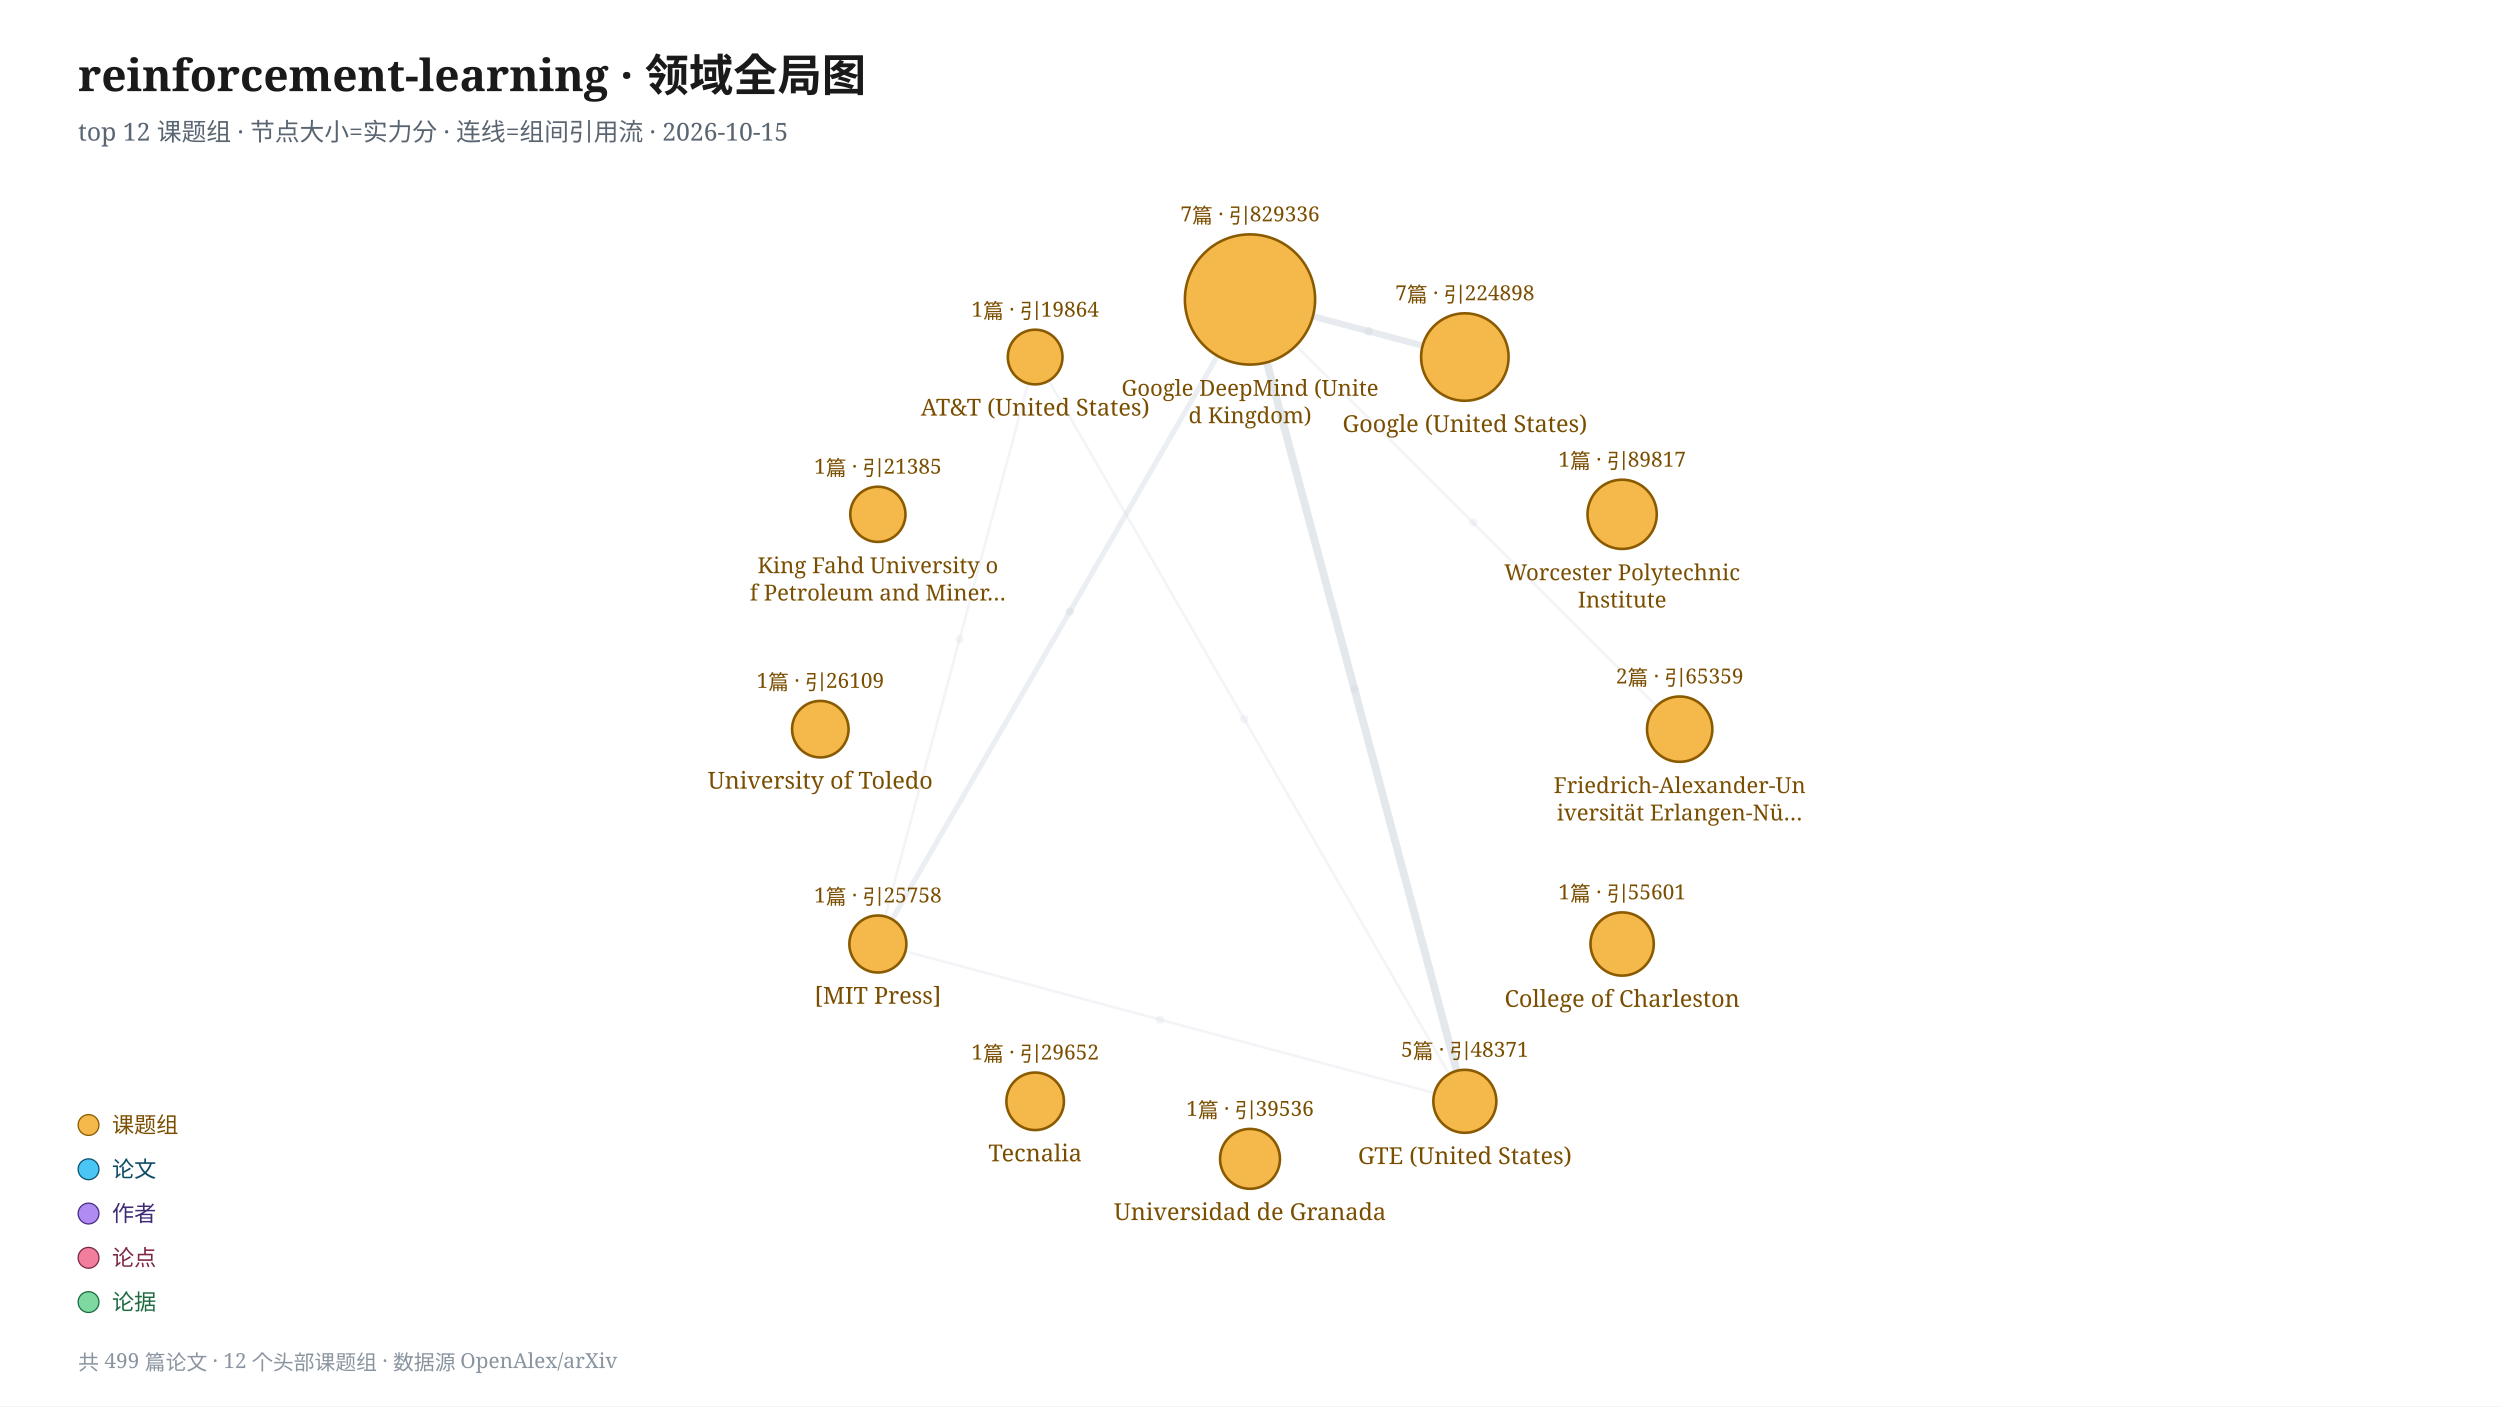
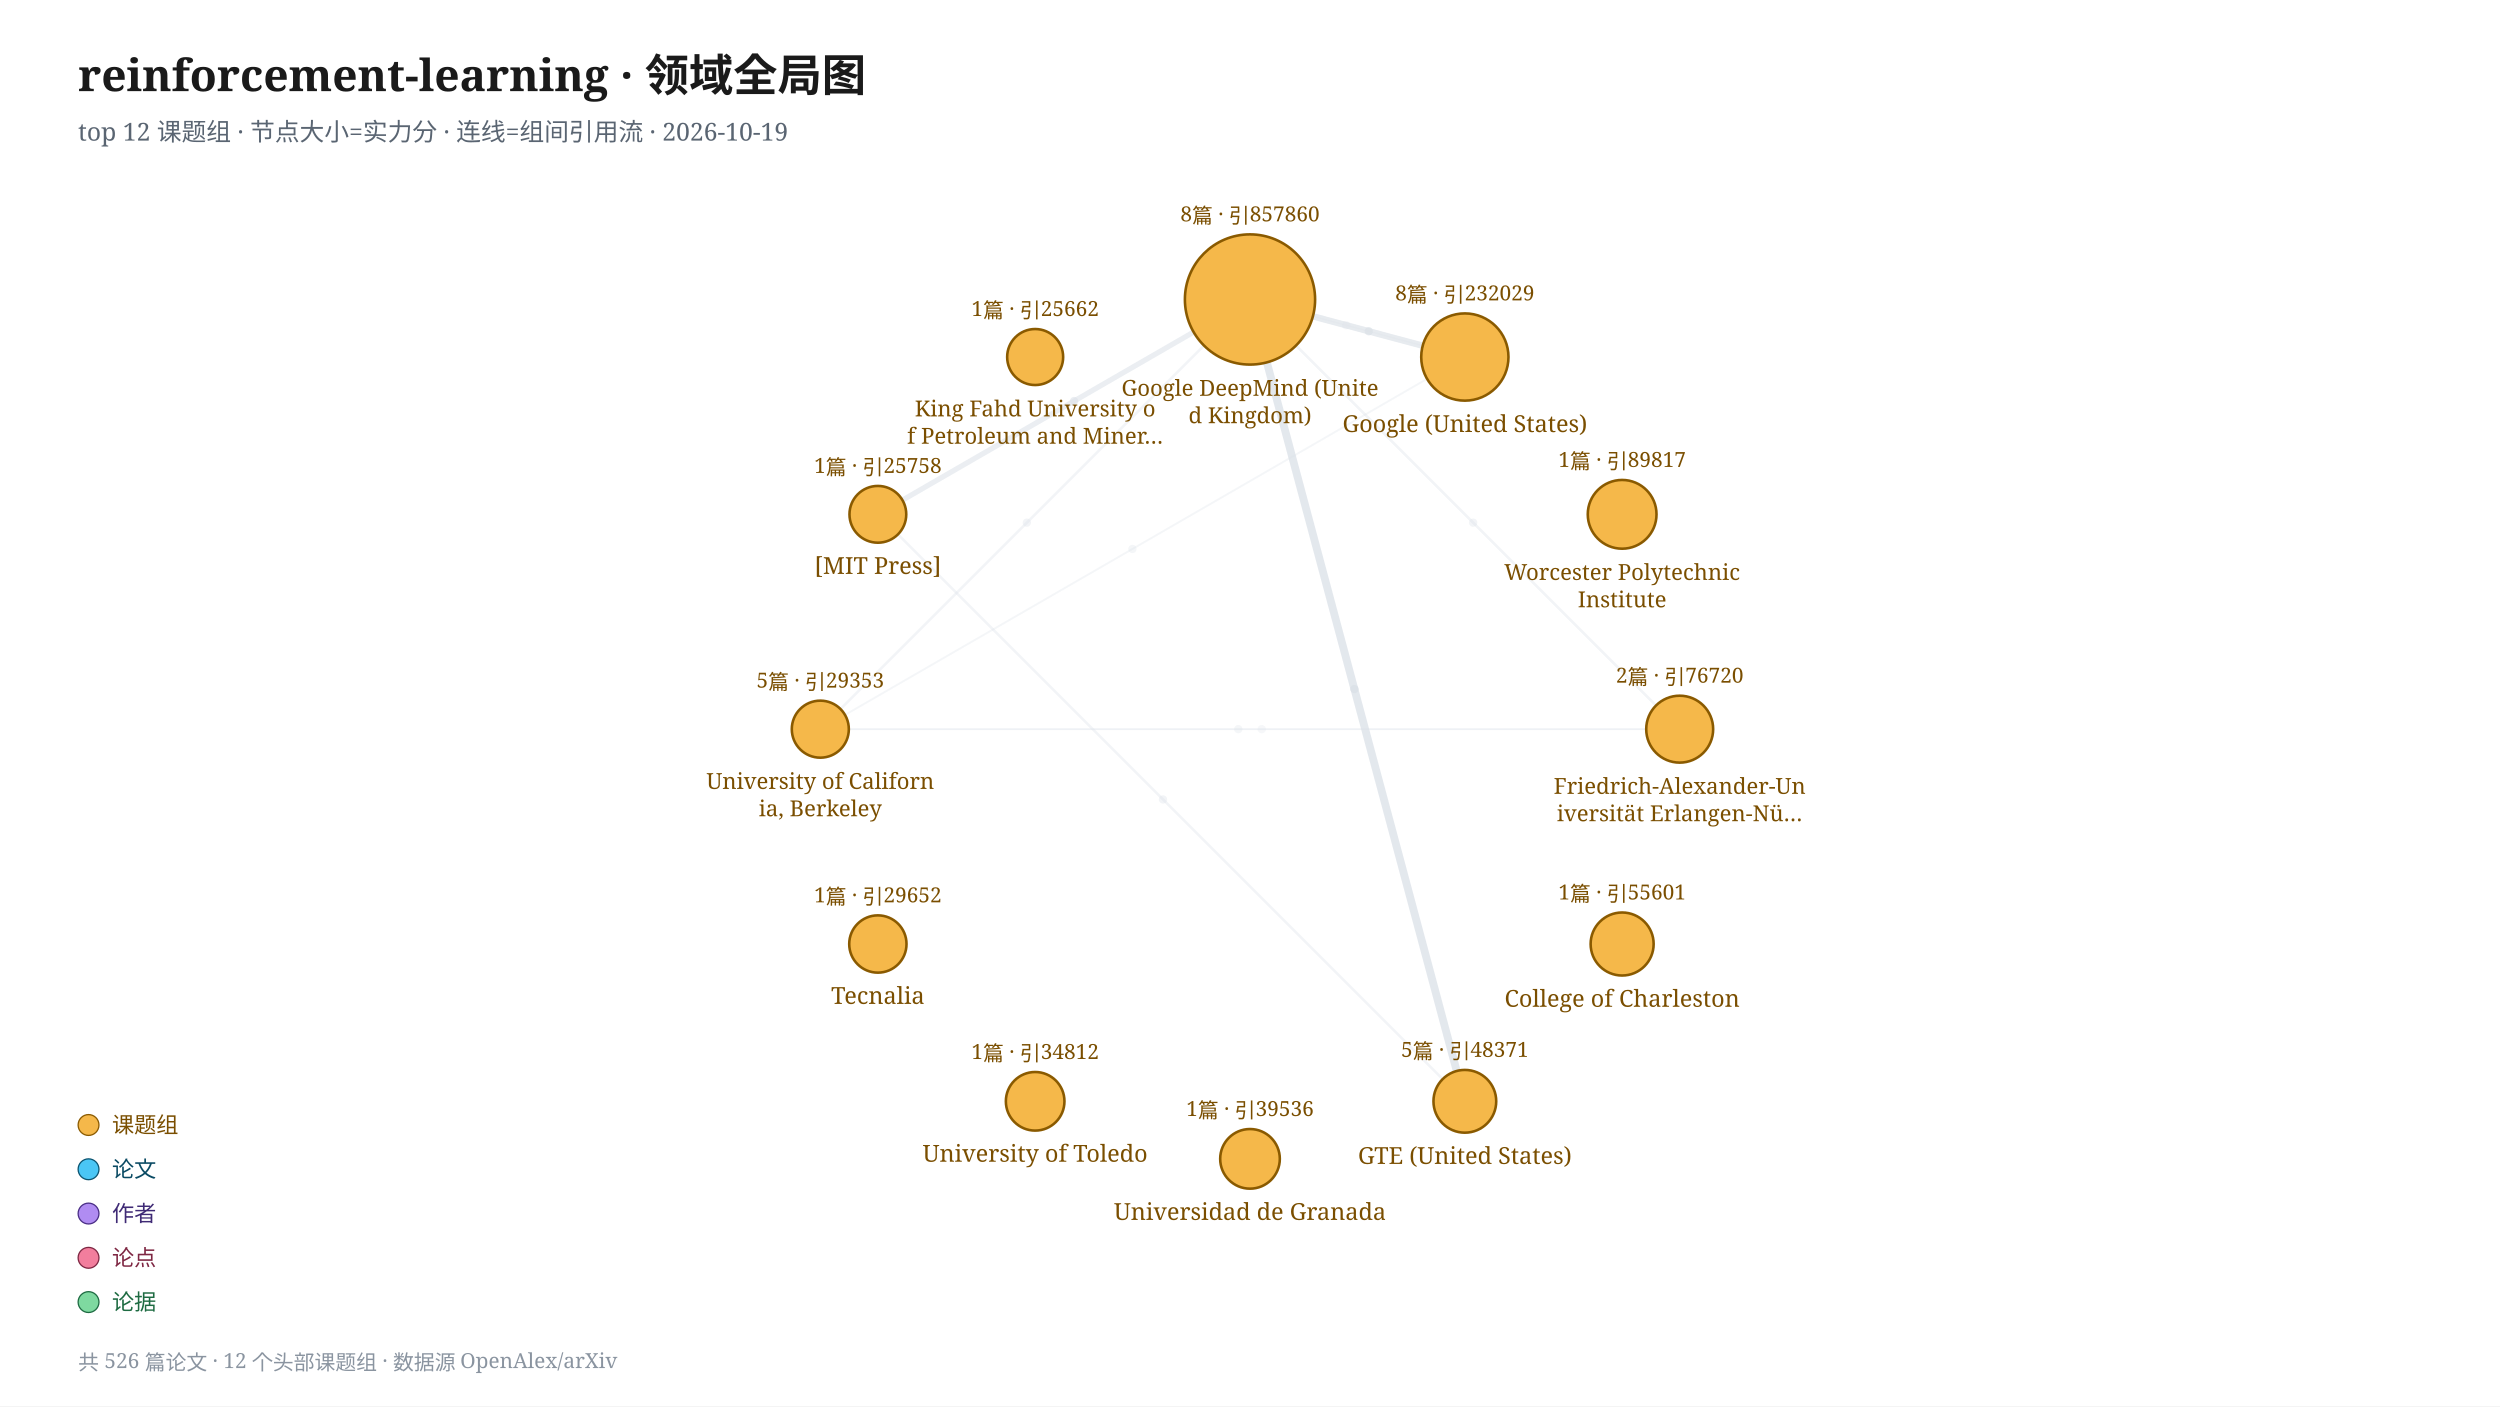
<svg xmlns="http://www.w3.org/2000/svg" width="1920" height="1080" viewBox="0 0 1920 1080">
  <defs>
    <filter id="glow">
      <feGaussianBlur stdDeviation="9" result="b" />
      <feMerge>
        <feMergeNode in="b" />
        <feMergeNode in="SourceGraphic" />
      </feMerge>
    </filter>
    <filter id="soft">
      <feGaussianBlur stdDeviation="4" result="b" />
      <feMerge>
        <feMergeNode in="b" />
        <feMergeNode in="SourceGraphic" />
      </feMerge>
    </filter>
  </defs>
  <rect width="1920" height="1080" fill="#FFFFFF" />
  <text x="60" y="70" fill="#1A1A1A" font-family="Georgia, 'Songti SC', serif" font-size="34" font-weight="bold">reinforcement-learning · 领域全局图</text>
-   <text x="60" y="108" fill="#5A6572" font-family="Georgia, serif" font-size="19">top 12 课题组 · 节点大小=实力分 · 连线=组间引用流 · 2026-10-15</text>
-   <line x1="960.0" y1="230.0" x2="674.2" y2="725.0" stroke="#DAE0E7" stroke-width="4.0" opacity="0.55" />
-   <circle cx="821.6" cy="469.7" r="3.2" fill="#DAE0E7" opacity="0.55" />
+   <text x="60" y="108" fill="#5A6572" font-family="Georgia, serif" font-size="19">top 12 课题组 · 节点大小=实力分 · 连线=组间引用流 · 2026-10-19</text>
+   <line x1="960.0" y1="230.0" x2="674.2" y2="395.0" stroke="#DAE0E7" stroke-width="4.038" opacity="0.554" />
+   <circle cx="824.9" cy="308.0" r="3.2" fill="#DAE0E7" opacity="0.554" />
  <line x1="960.0" y1="230.0" x2="1125.0" y2="845.8" stroke="#DAE0E7" stroke-width="6.0" opacity="0.75" />
  <circle cx="1040.2" cy="529.2" r="3.2" fill="#DAE0E7" opacity="0.75" />
-   <line x1="674.2" y1="725.0" x2="1125.0" y2="845.8" stroke="#DAE0E7" stroke-width="2.0" opacity="0.35" />
-   <circle cx="890.9" cy="783.1" r="3.2" fill="#DAE0E7" opacity="0.35" />
-   <line x1="1290.0" y1="560.0" x2="960.0" y2="230.0" stroke="#DAE0E7" stroke-width="2.0" opacity="0.35" />
-   <circle cx="1131.4" cy="401.4" r="3.2" fill="#DAE0E7" opacity="0.35" />
+   <line x1="674.2" y1="395.0" x2="1125.0" y2="845.8" stroke="#DAE0E7" stroke-width="2.0" opacity="0.35" />
+   <circle cx="893.2" cy="614.0" r="3.2" fill="#DAE0E7" opacity="0.35" />
+   <line x1="1290.0" y1="560.0" x2="960.0" y2="230.0" stroke="#DAE0E7" stroke-width="2.038" opacity="0.354" />
+   <circle cx="1131.4" cy="401.4" r="3.2" fill="#DAE0E7" opacity="0.354" />
  <line x1="1125.0" y1="274.2" x2="960.0" y2="230.0" stroke="#DAE0E7" stroke-width="5.0" opacity="0.65" />
  <circle cx="1051.2" cy="254.4" r="3.2" fill="#DAE0E7" opacity="0.65" />
-   <line x1="795.0" y1="274.2" x2="1125.0" y2="845.8" stroke="#DAE0E7" stroke-width="2.0" opacity="0.35" />
-   <circle cx="955.5" cy="552.2" r="3.2" fill="#DAE0E7" opacity="0.35" />
-   <line x1="795.0" y1="274.2" x2="674.2" y2="725.0" stroke="#DAE0E7" stroke-width="2.0" opacity="0.35" />
-   <circle cx="736.9" cy="490.9" r="3.2" fill="#DAE0E7" opacity="0.35" />
+   <line x1="630.0" y1="560.0" x2="960.0" y2="230.0" stroke="#DAE0E7" stroke-width="2.0" opacity="0.35" />
+   <circle cx="788.6" cy="401.4" r="3.2" fill="#DAE0E7" opacity="0.35" />
+   <line x1="630.0" y1="560.0" x2="1125.0" y2="274.2" stroke="#DAE0E7" stroke-width="1.462" opacity="0.296" />
+   <circle cx="869.7" cy="421.6" r="3.2" fill="#DAE0E7" opacity="0.296" />
+   <line x1="630.0" y1="560.0" x2="1290.0" y2="560.0" stroke="#DAE0E7" stroke-width="1.462" opacity="0.296" />
+   <circle cx="951.0" cy="560.0" r="3.2" fill="#DAE0E7" opacity="0.296" />
+   <line x1="1290.0" y1="560.0" x2="630.0" y2="560.0" stroke="#DAE0E7" stroke-width="1.038" opacity="0.254" />
+   <circle cx="969.0" cy="560.0" r="3.2" fill="#DAE0E7" opacity="0.254" />
+   <line x1="960.0" y1="230.0" x2="1125.0" y2="274.2" stroke="#DAE0E7" stroke-width="1.038" opacity="0.254" />
+   <circle cx="1033.8" cy="249.8" r="3.2" fill="#DAE0E7" opacity="0.254" />
  <circle cx="960.0" cy="230.0" r="50.0" fill="#F5B84A" stroke="#8A5A00" stroke-width="2" opacity="1.0" />
  <text x="960.0" y="304.0" text-anchor="middle" fill="#7A4E00" font-family="Georgia, serif" font-size="17" opacity="1.0">Google DeepMind (Unite</text>
  <text x="960.0" y="325.0" text-anchor="middle" fill="#7A4E00" font-family="Georgia, serif" font-size="17" opacity="1.0">d Kingdom)</text>
-   <text x="960.0" y="170.0" text-anchor="middle" fill="#7A4E00" font-family="Georgia, serif" font-size="16" opacity="1.0">7篇 · 引829336</text>
-   <circle cx="1125.0" cy="274.2" r="33.6" fill="#F5B84A" stroke="#8A5A00" stroke-width="2" opacity="1.0" />
+   <text x="960.0" y="170.0" text-anchor="middle" fill="#7A4E00" font-family="Georgia, serif" font-size="16" opacity="1.0">8篇 · 引857860</text>
+   <circle cx="1125.0" cy="274.2" r="33.5" fill="#F5B84A" stroke="#8A5A00" stroke-width="2" opacity="1.0" />
  <text x="1125.0" y="331.8" text-anchor="middle" fill="#7A4E00" font-family="Georgia, serif" font-size="18" opacity="1.0">Google (United States)</text>
-   <text x="1125.0" y="230.6" text-anchor="middle" fill="#7A4E00" font-family="Georgia, serif" font-size="16" opacity="1.0">7篇 · 引224898</text>
-   <circle cx="1245.8" cy="395.0" r="26.6" fill="#F5B84A" stroke="#8A5A00" stroke-width="2" opacity="1.0" />
-   <text x="1245.8" y="445.6" text-anchor="middle" fill="#7A4E00" font-family="Georgia, serif" font-size="17" opacity="1.0">Worcester Polytechnic </text>
-   <text x="1245.8" y="466.6" text-anchor="middle" fill="#7A4E00" font-family="Georgia, serif" font-size="17" opacity="1.0">Institute</text>
-   <text x="1245.8" y="358.4" text-anchor="middle" fill="#7A4E00" font-family="Georgia, serif" font-size="16" opacity="1.0">1篇 · 引89817</text>
-   <circle cx="1290.0" cy="560.0" r="25.1" fill="#F5B84A" stroke="#8A5A00" stroke-width="2" opacity="1.0" />
-   <text x="1290.0" y="609.1" text-anchor="middle" fill="#7A4E00" font-family="Georgia, serif" font-size="17" opacity="1.0">Friedrich-Alexander-Un</text>
-   <text x="1290.0" y="630.1" text-anchor="middle" fill="#7A4E00" font-family="Georgia, serif" font-size="17" opacity="1.0">iversität Erlangen-Nü…</text>
-   <text x="1290.0" y="524.9" text-anchor="middle" fill="#7A4E00" font-family="Georgia, serif" font-size="16" opacity="1.0">2篇 · 引65359</text>
-   <circle cx="1245.8" cy="725.0" r="24.3" fill="#F5B84A" stroke="#8A5A00" stroke-width="2" opacity="1.0" />
-   <text x="1245.8" y="773.3" text-anchor="middle" fill="#7A4E00" font-family="Georgia, serif" font-size="18" opacity="1.0">College of Charleston</text>
-   <text x="1245.8" y="690.7" text-anchor="middle" fill="#7A4E00" font-family="Georgia, serif" font-size="16" opacity="1.0">1篇 · 引55601</text>
-   <circle cx="1125.0" cy="845.8" r="24.2" fill="#F5B84A" stroke="#8A5A00" stroke-width="2" opacity="1.0" />
-   <text x="1125.0" y="894.0" text-anchor="middle" fill="#7A4E00" font-family="Georgia, serif" font-size="18" opacity="1.0">GTE (United States)</text>
-   <text x="1125.0" y="811.6" text-anchor="middle" fill="#7A4E00" font-family="Georgia, serif" font-size="16" opacity="1.0">5篇 · 引48371</text>
-   <circle cx="960.0" cy="890.0" r="23.0" fill="#F5B84A" stroke="#8A5A00" stroke-width="2" opacity="1.0" />
-   <text x="960.0" y="937.0" text-anchor="middle" fill="#7A4E00" font-family="Georgia, serif" font-size="18" opacity="1.0">Universidad de Granada</text>
-   <text x="960.0" y="857.0" text-anchor="middle" fill="#7A4E00" font-family="Georgia, serif" font-size="16" opacity="1.0">1篇 · 引39536</text>
-   <circle cx="795.0" cy="845.8" r="22.1" fill="#F5B84A" stroke="#8A5A00" stroke-width="2" opacity="1.0" />
-   <text x="795.0" y="891.9" text-anchor="middle" fill="#7A4E00" font-family="Georgia, serif" font-size="18" opacity="1.0">Tecnalia</text>
-   <text x="795.0" y="813.7" text-anchor="middle" fill="#7A4E00" font-family="Georgia, serif" font-size="16" opacity="1.0">1篇 · 引29652</text>
-   <circle cx="674.2" cy="725.0" r="21.9" fill="#F5B84A" stroke="#8A5A00" stroke-width="2" opacity="1.0" />
-   <text x="674.2" y="770.9" text-anchor="middle" fill="#7A4E00" font-family="Georgia, serif" font-size="18" opacity="1.0">[MIT Press]</text>
-   <text x="674.2" y="693.1" text-anchor="middle" fill="#7A4E00" font-family="Georgia, serif" font-size="16" opacity="1.0">1篇 · 引25758</text>
-   <circle cx="630.0" cy="560.0" r="21.7" fill="#F5B84A" stroke="#8A5A00" stroke-width="2" opacity="1.0" />
-   <text x="630.0" y="605.7" text-anchor="middle" fill="#7A4E00" font-family="Georgia, serif" font-size="18" opacity="1.0">University of Toledo</text>
-   <text x="630.0" y="528.3" text-anchor="middle" fill="#7A4E00" font-family="Georgia, serif" font-size="16" opacity="1.0">1篇 · 引26109</text>
-   <circle cx="674.2" cy="395.0" r="21.2" fill="#F5B84A" stroke="#8A5A00" stroke-width="2" opacity="1.0" />
-   <text x="674.2" y="440.2" text-anchor="middle" fill="#7A4E00" font-family="Georgia, serif" font-size="17" opacity="1.0">King Fahd University o</text>
-   <text x="674.2" y="461.2" text-anchor="middle" fill="#7A4E00" font-family="Georgia, serif" font-size="17" opacity="1.0">f Petroleum and Miner…</text>
-   <text x="674.2" y="363.8" text-anchor="middle" fill="#7A4E00" font-family="Georgia, serif" font-size="16" opacity="1.0">1篇 · 引21385</text>
-   <circle cx="795.0" cy="274.2" r="21.0" fill="#F5B84A" stroke="#8A5A00" stroke-width="2" opacity="1.0" />
-   <text x="795.0" y="319.2" text-anchor="middle" fill="#7A4E00" font-family="Georgia, serif" font-size="18" opacity="1.0">AT&amp;T (United States)</text>
-   <text x="795.0" y="243.2" text-anchor="middle" fill="#7A4E00" font-family="Georgia, serif" font-size="16" opacity="1.0">1篇 · 引19864</text>
+   <text x="1125.0" y="230.7" text-anchor="middle" fill="#7A4E00" font-family="Georgia, serif" font-size="16" opacity="1.0">8篇 · 引232029</text>
+   <circle cx="1245.8" cy="395.0" r="26.4" fill="#F5B84A" stroke="#8A5A00" stroke-width="2" opacity="1.0" />
+   <text x="1245.8" y="445.4" text-anchor="middle" fill="#7A4E00" font-family="Georgia, serif" font-size="17" opacity="1.0">Worcester Polytechnic </text>
+   <text x="1245.8" y="466.4" text-anchor="middle" fill="#7A4E00" font-family="Georgia, serif" font-size="17" opacity="1.0">Institute</text>
+   <text x="1245.8" y="358.6" text-anchor="middle" fill="#7A4E00" font-family="Georgia, serif" font-size="16" opacity="1.0">1篇 · 引89817</text>
+   <circle cx="1290.0" cy="560.0" r="25.7" fill="#F5B84A" stroke="#8A5A00" stroke-width="2" opacity="1.0" />
+   <text x="1290.0" y="609.7" text-anchor="middle" fill="#7A4E00" font-family="Georgia, serif" font-size="17" opacity="1.0">Friedrich-Alexander-Un</text>
+   <text x="1290.0" y="630.7" text-anchor="middle" fill="#7A4E00" font-family="Georgia, serif" font-size="17" opacity="1.0">iversität Erlangen-Nü…</text>
+   <text x="1290.0" y="524.3" text-anchor="middle" fill="#7A4E00" font-family="Georgia, serif" font-size="16" opacity="1.0">2篇 · 引76720</text>
+   <circle cx="1245.8" cy="725.0" r="24.2" fill="#F5B84A" stroke="#8A5A00" stroke-width="2" opacity="1.0" />
+   <text x="1245.8" y="773.2" text-anchor="middle" fill="#7A4E00" font-family="Georgia, serif" font-size="18" opacity="1.0">College of Charleston</text>
+   <text x="1245.8" y="690.8" text-anchor="middle" fill="#7A4E00" font-family="Georgia, serif" font-size="16" opacity="1.0">1篇 · 引55601</text>
+   <circle cx="1125.0" cy="845.8" r="24.1" fill="#F5B84A" stroke="#8A5A00" stroke-width="2" opacity="1.0" />
+   <text x="1125.0" y="893.9" text-anchor="middle" fill="#7A4E00" font-family="Georgia, serif" font-size="18" opacity="1.0">GTE (United States)</text>
+   <text x="1125.0" y="811.7" text-anchor="middle" fill="#7A4E00" font-family="Georgia, serif" font-size="16" opacity="1.0">5篇 · 引48371</text>
+   <circle cx="960.0" cy="890.0" r="22.9" fill="#F5B84A" stroke="#8A5A00" stroke-width="2" opacity="1.0" />
+   <text x="960.0" y="936.9" text-anchor="middle" fill="#7A4E00" font-family="Georgia, serif" font-size="18" opacity="1.0">Universidad de Granada</text>
+   <text x="960.0" y="857.1" text-anchor="middle" fill="#7A4E00" font-family="Georgia, serif" font-size="16" opacity="1.0">1篇 · 引39536</text>
+   <circle cx="795.0" cy="845.8" r="22.5" fill="#F5B84A" stroke="#8A5A00" stroke-width="2" opacity="1.0" />
+   <text x="795.0" y="892.2" text-anchor="middle" fill="#7A4E00" font-family="Georgia, serif" font-size="18" opacity="1.0">University of Toledo</text>
+   <text x="795.0" y="813.3" text-anchor="middle" fill="#7A4E00" font-family="Georgia, serif" font-size="16" opacity="1.0">1篇 · 引34812</text>
+   <circle cx="674.2" cy="725.0" r="22.0" fill="#F5B84A" stroke="#8A5A00" stroke-width="2" opacity="1.0" />
+   <text x="674.2" y="771.0" text-anchor="middle" fill="#7A4E00" font-family="Georgia, serif" font-size="18" opacity="1.0">Tecnalia</text>
+   <text x="674.2" y="693.0" text-anchor="middle" fill="#7A4E00" font-family="Georgia, serif" font-size="16" opacity="1.0">1篇 · 引29652</text>
+   <circle cx="630.0" cy="560.0" r="21.9" fill="#F5B84A" stroke="#8A5A00" stroke-width="2" opacity="1.0" />
+   <text x="630.0" y="605.9" text-anchor="middle" fill="#7A4E00" font-family="Georgia, serif" font-size="17" opacity="1.0">University of Californ</text>
+   <text x="630.0" y="626.9" text-anchor="middle" fill="#7A4E00" font-family="Georgia, serif" font-size="17" opacity="1.0">ia, Berkeley</text>
+   <text x="630.0" y="528.1" text-anchor="middle" fill="#7A4E00" font-family="Georgia, serif" font-size="16" opacity="1.0">5篇 · 引29353</text>
+   <circle cx="674.2" cy="395.0" r="21.8" fill="#F5B84A" stroke="#8A5A00" stroke-width="2" opacity="1.0" />
+   <text x="674.2" y="440.8" text-anchor="middle" fill="#7A4E00" font-family="Georgia, serif" font-size="18" opacity="1.0">[MIT Press]</text>
+   <text x="674.2" y="363.2" text-anchor="middle" fill="#7A4E00" font-family="Georgia, serif" font-size="16" opacity="1.0">1篇 · 引25758</text>
+   <circle cx="795.0" cy="274.2" r="21.5" fill="#F5B84A" stroke="#8A5A00" stroke-width="2" opacity="1.0" />
+   <text x="795.0" y="319.8" text-anchor="middle" fill="#7A4E00" font-family="Georgia, serif" font-size="17" opacity="1.0">King Fahd University o</text>
+   <text x="795.0" y="340.8" text-anchor="middle" fill="#7A4E00" font-family="Georgia, serif" font-size="17" opacity="1.0">f Petroleum and Miner…</text>
+   <text x="795.0" y="242.7" text-anchor="middle" fill="#7A4E00" font-family="Georgia, serif" font-size="16" opacity="1.0">1篇 · 引25662</text>
  <circle cx="68" cy="864" r="8" fill="#F5B84A" stroke="#8A5A00" />
  <text x="86" y="870" fill="#7A4E00" font-family="Georgia, serif" font-size="17">课题组</text>
  <circle cx="68" cy="898" r="8" fill="#4AC6F5" stroke="#0B5470" />
  <text x="86" y="904" fill="#0A4A63" font-family="Georgia, serif" font-size="17">论文</text>
  <circle cx="68" cy="932" r="8" fill="#B08CF2" stroke="#4A2E86" />
  <text x="86" y="938" fill="#3F2A75" font-family="Georgia, serif" font-size="17">作者</text>
  <circle cx="68" cy="966" r="8" fill="#F27E9D" stroke="#7E2743" />
  <text x="86" y="972" fill="#7E2743" font-family="Georgia, serif" font-size="17">论点</text>
  <circle cx="68" cy="1000" r="8" fill="#7ED9A0" stroke="#1E6B42" />
  <text x="86" y="1006" fill="#1E6B42" font-family="Georgia, serif" font-size="17">论据</text>
-   <text x="60" y="1052" fill="#8A94A0" font-family="Georgia, serif" font-size="16">共 499 篇论文 · 12 个头部课题组 · 数据源 OpenAlex/arXiv</text>
+   <text x="60" y="1052" fill="#8A94A0" font-family="Georgia, serif" font-size="16">共 526 篇论文 · 12 个头部课题组 · 数据源 OpenAlex/arXiv</text>
</svg>
